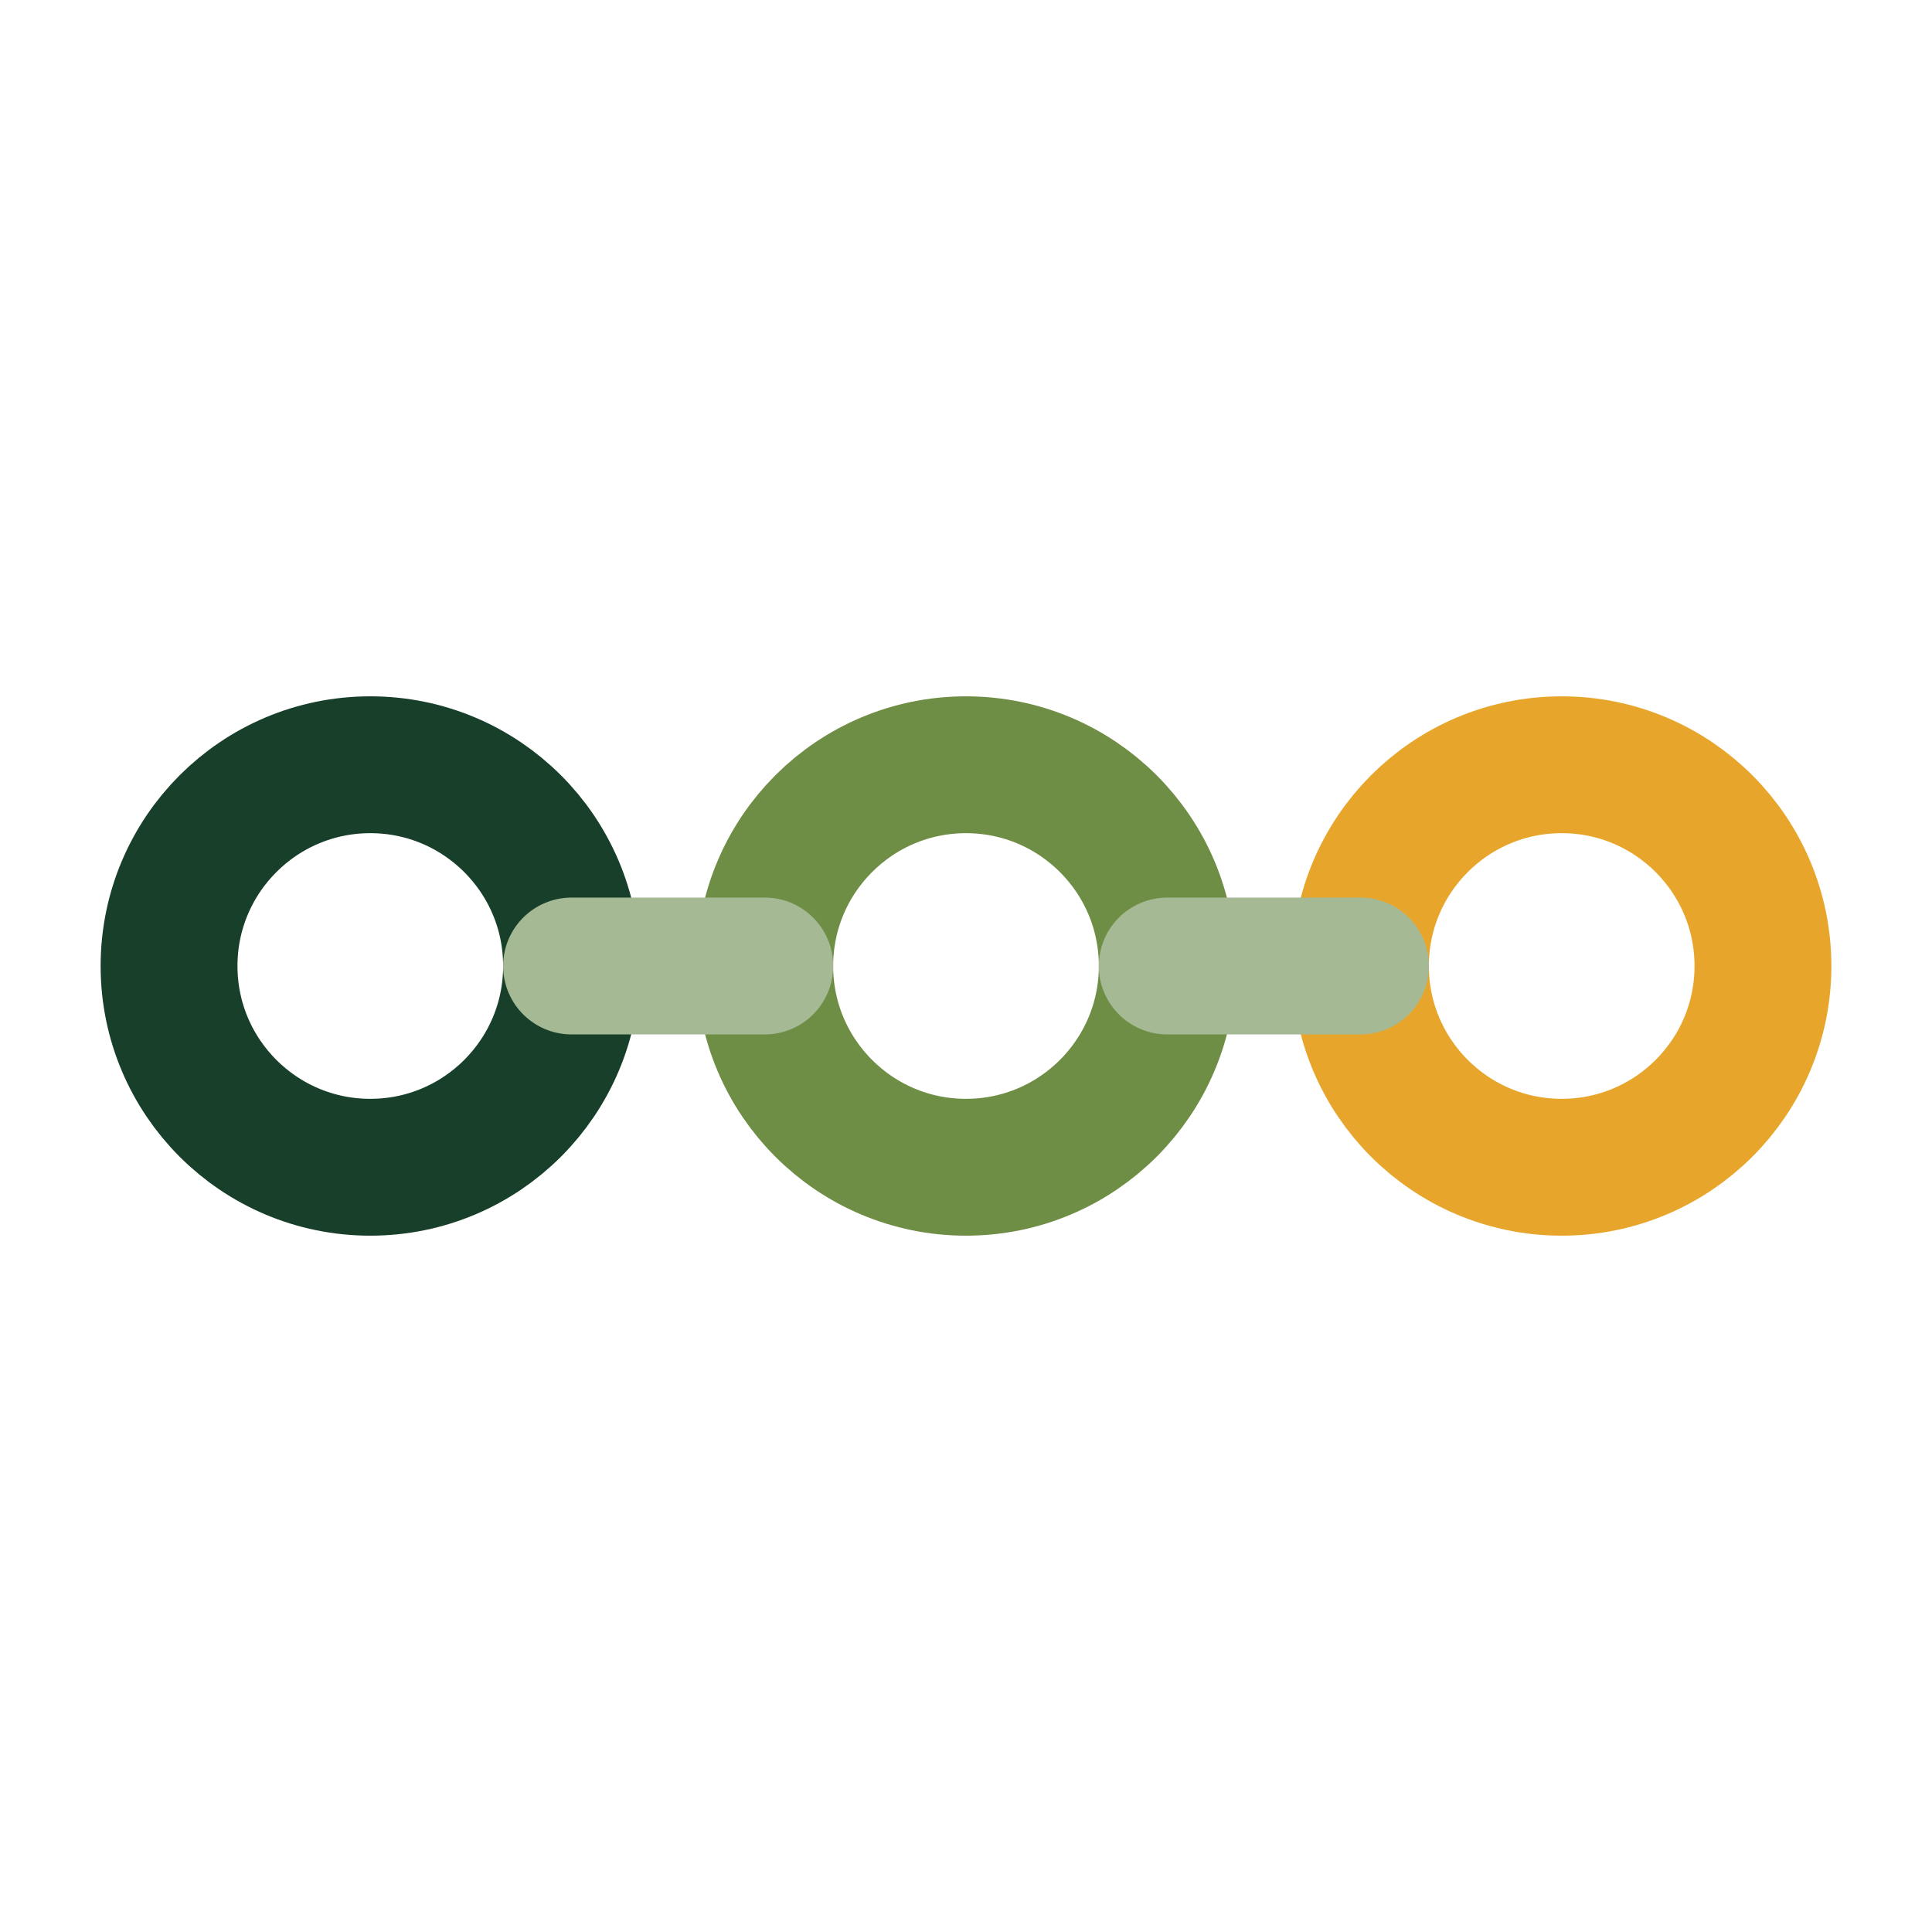
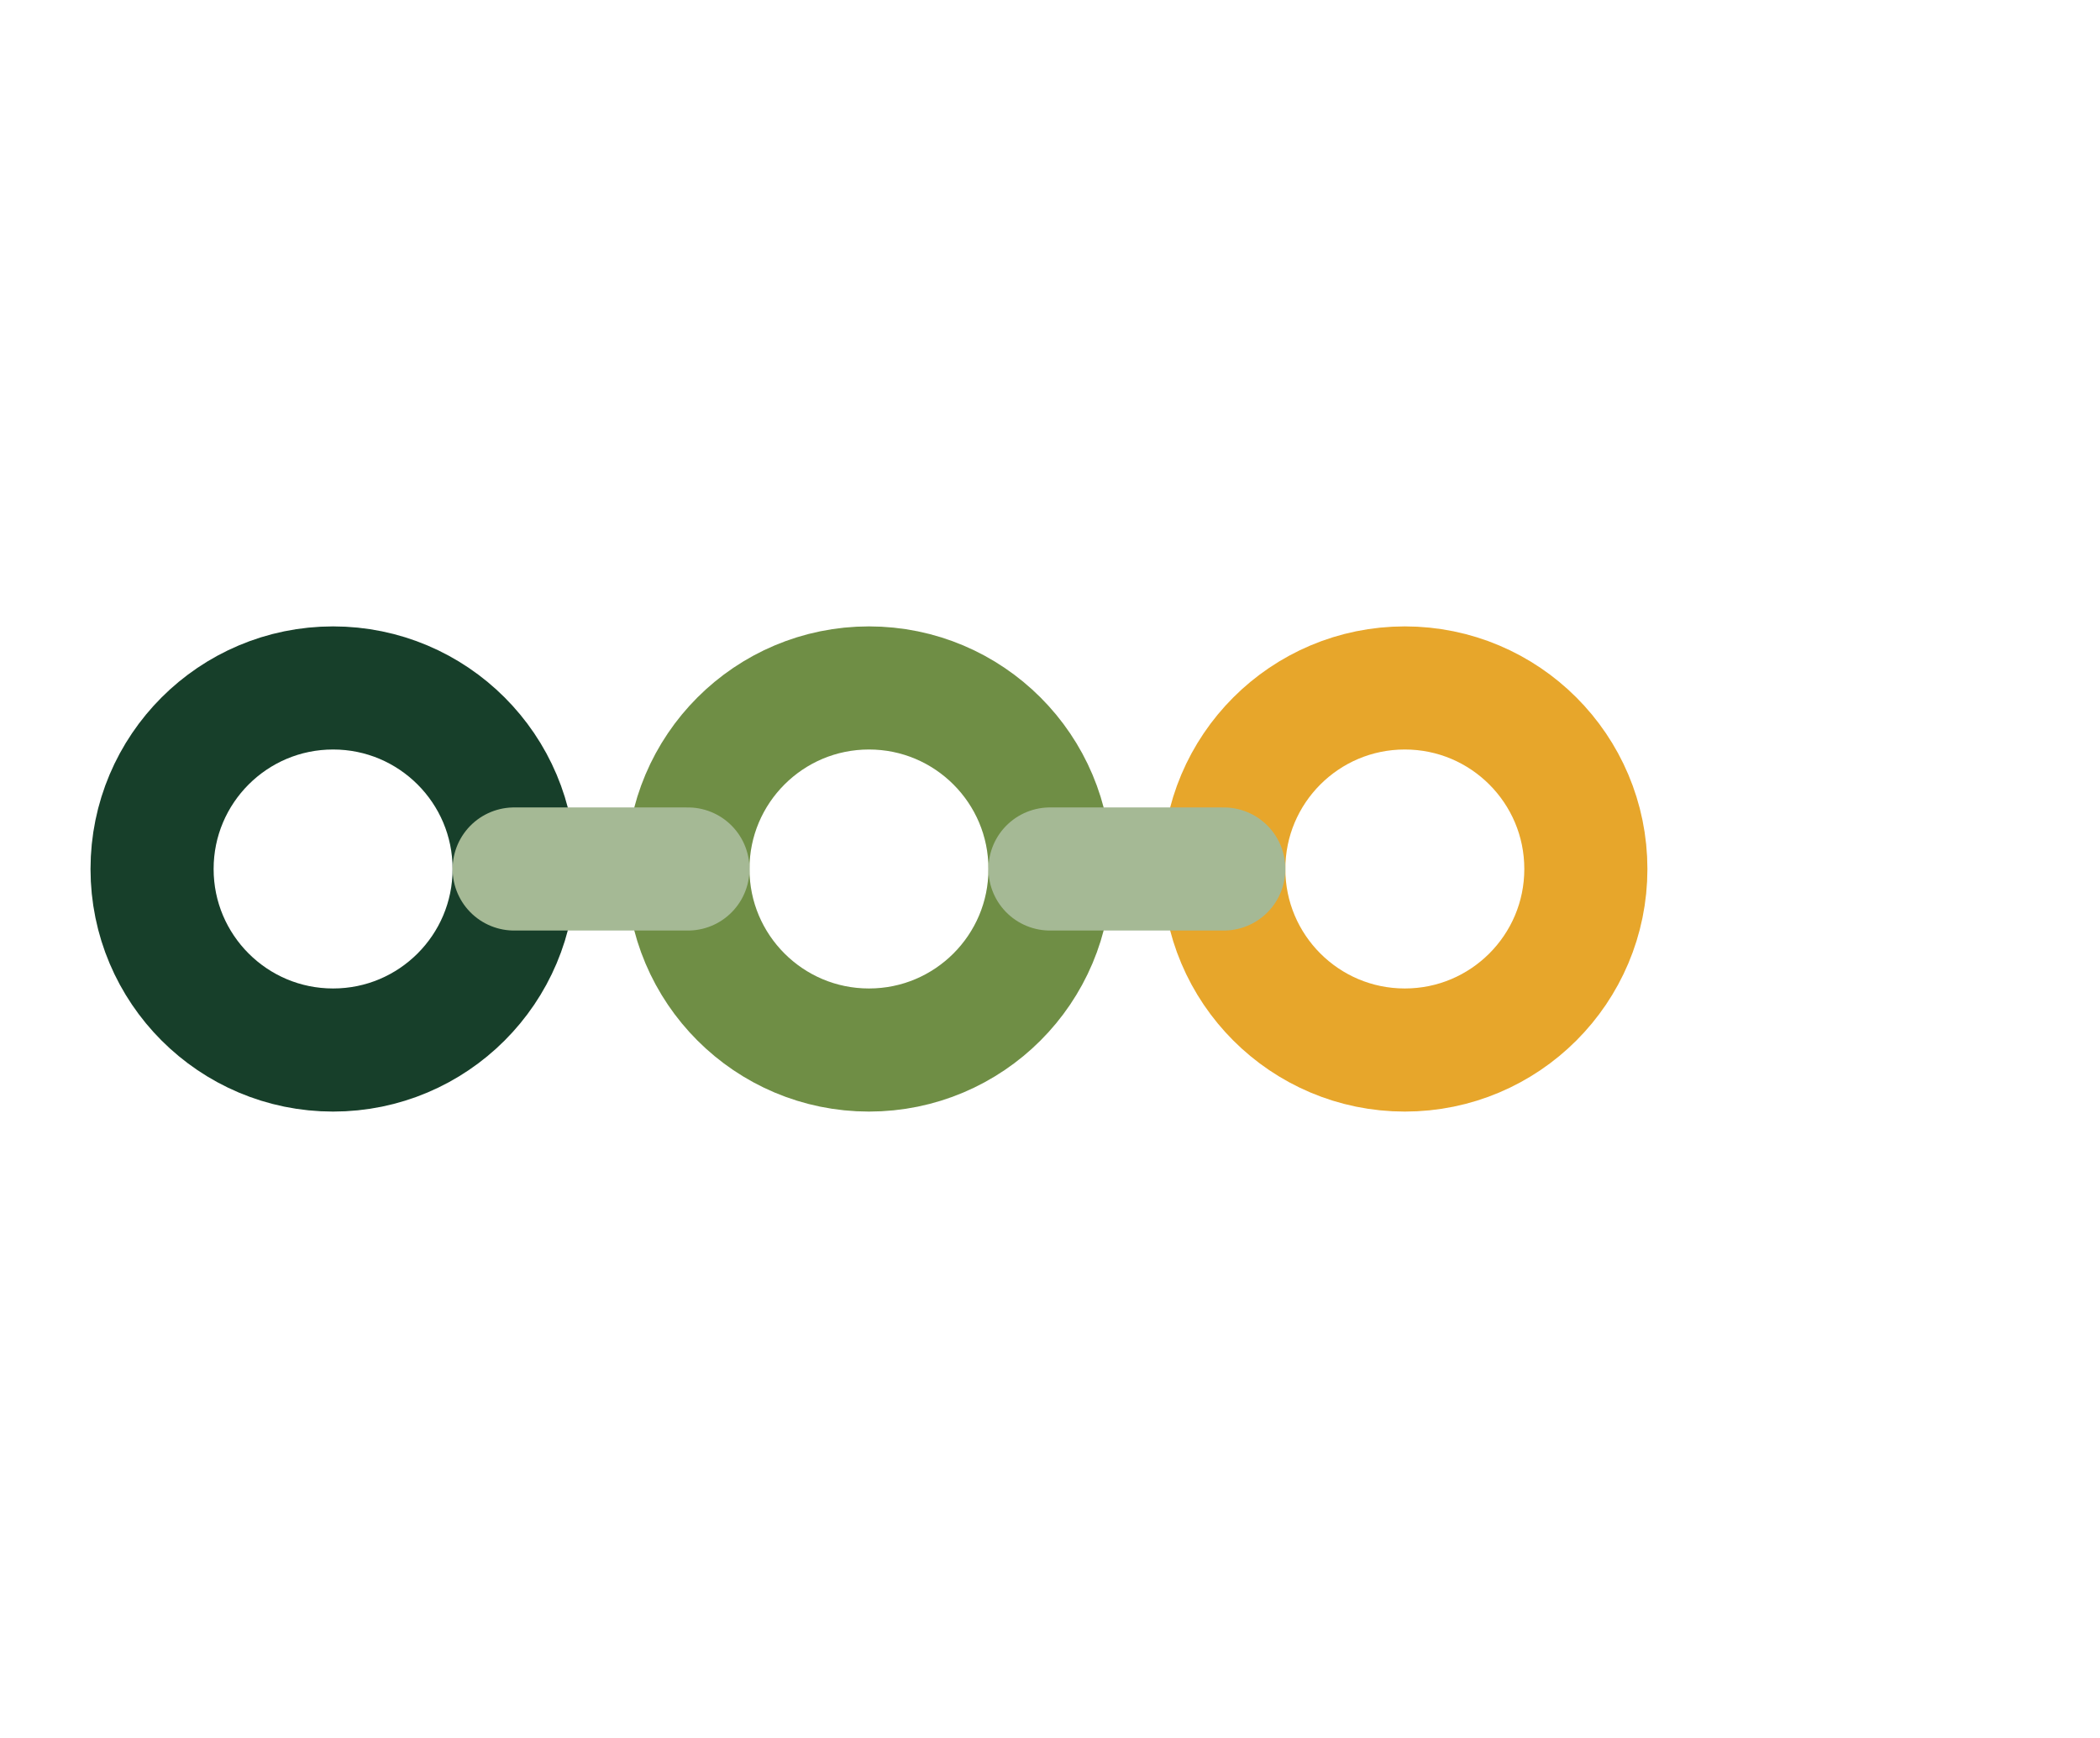
- <svg xmlns="http://www.w3.org/2000/svg" viewBox="0 0 24 24" width="24" height="24" fill="none" stroke="#173f2a" stroke-width="1.7" stroke-linecap="round" stroke-linejoin="round" role="img" aria-label="Pipeline">
+ <svg xmlns="http://www.w3.org/2000/svg" viewBox="0 0 29 24" width="29" height="24" fill="none" stroke="#173f2a" stroke-width="1.7" stroke-linecap="round" stroke-linejoin="round" role="img" aria-label="Pipeline">
  <circle cx="4.6" cy="12" r="2.5" />
  <circle cx="12" cy="12" r="2.5" stroke="#6f8e45" />
  <circle cx="19.4" cy="12" r="2.5" stroke="#e7a62b" />
  <path d="M7.1 12h2.4M14.5 12h2.4" stroke="#a5b995" />
</svg>
